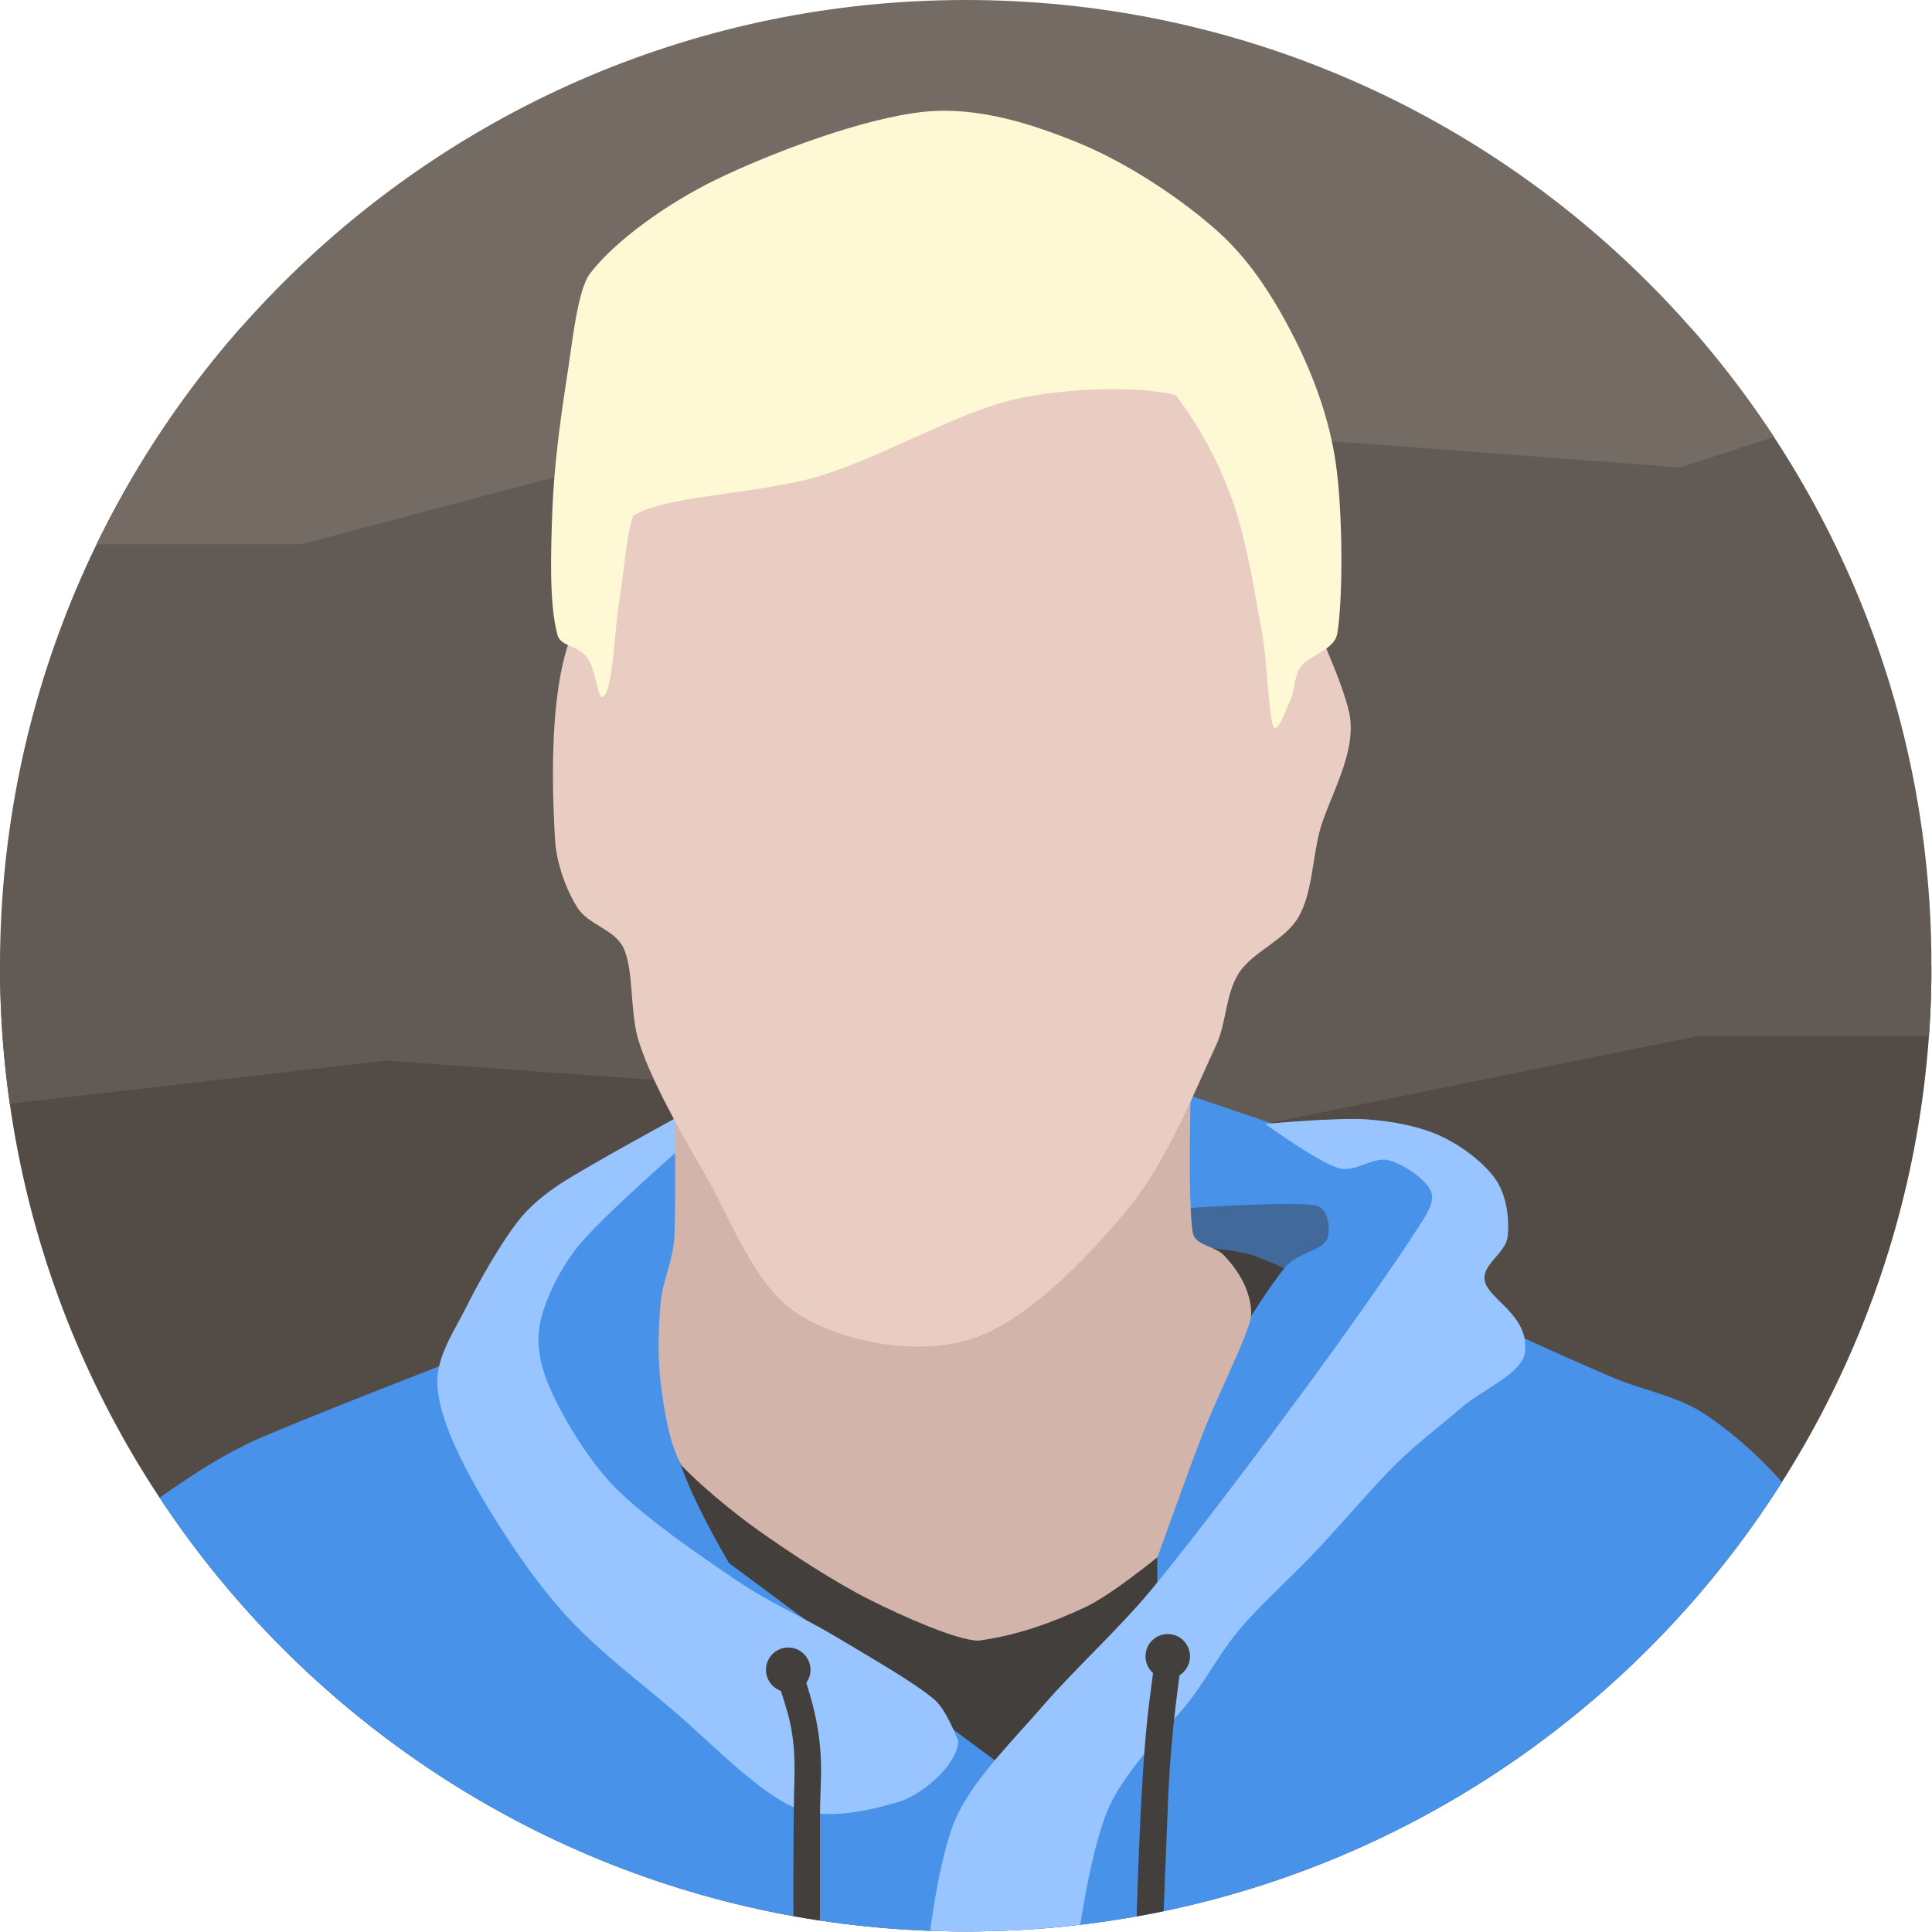
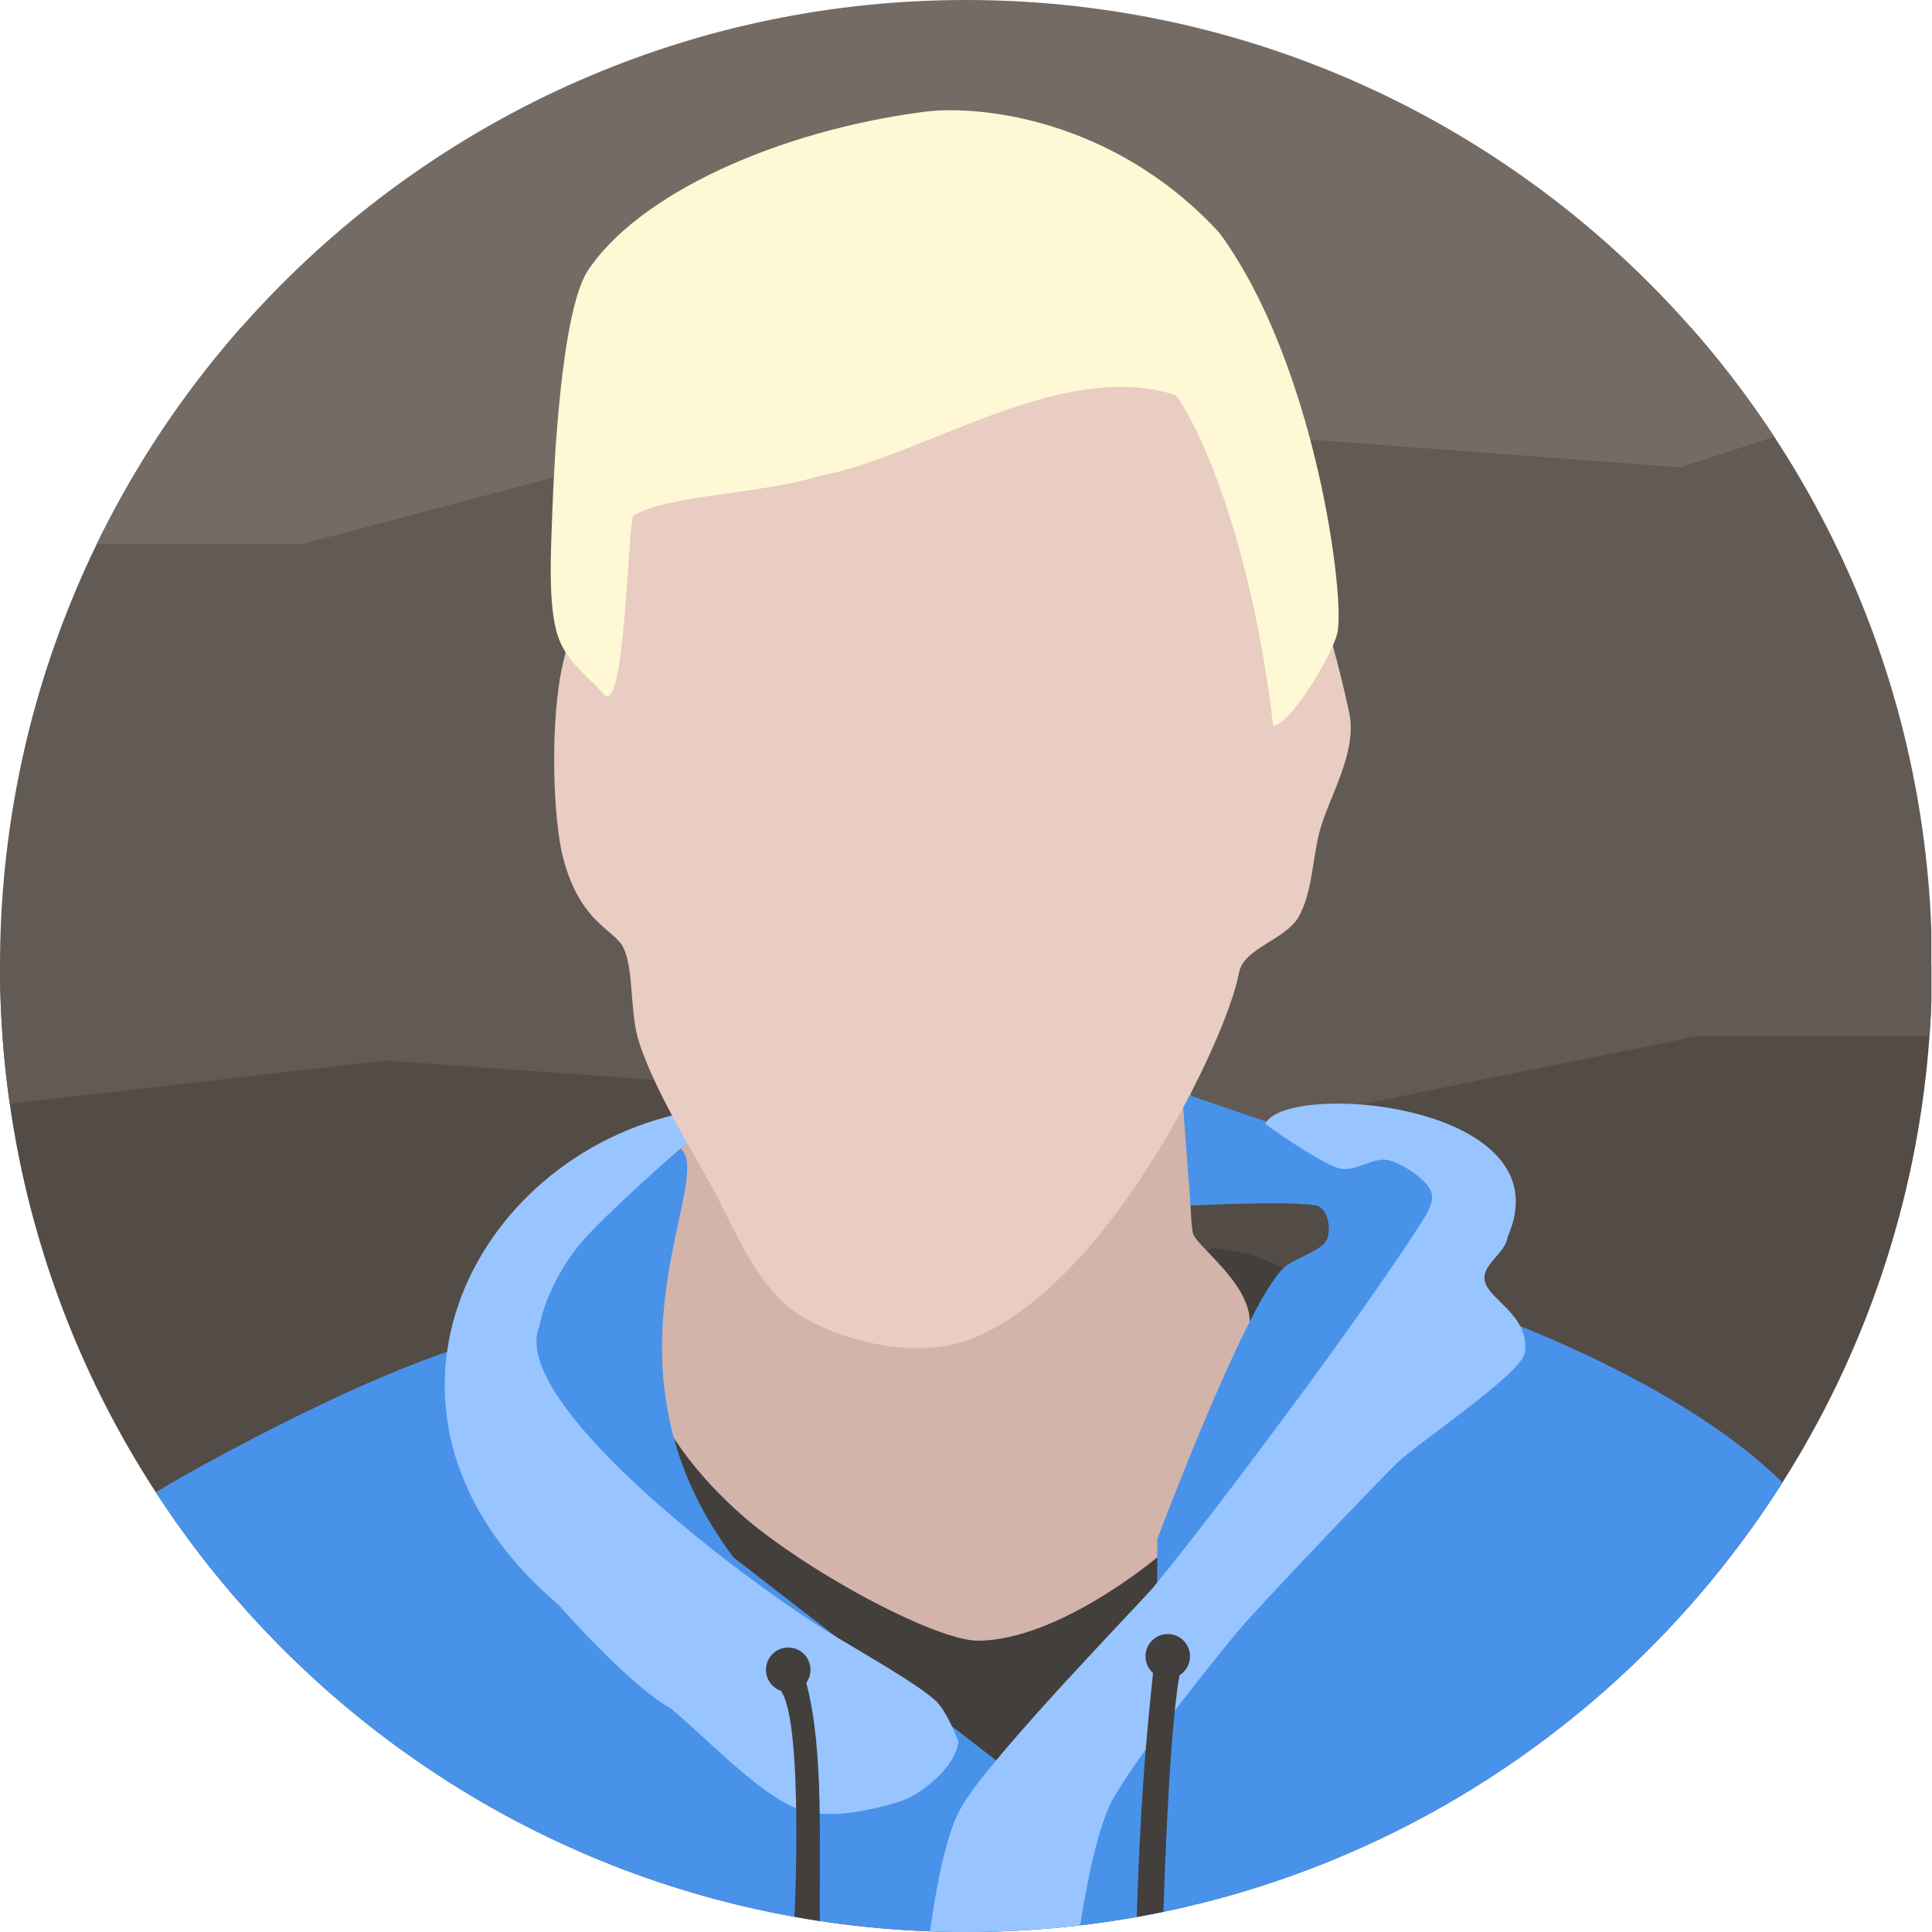
- <svg xmlns="http://www.w3.org/2000/svg" width="100%" height="100%" viewBox="0 0 748 748" version="1.1" xml:space="preserve" style="fill-rule:evenodd;clip-rule:evenodd;stroke-linejoin:round;stroke-miterlimit:2;">
-   <clipPath id="_clip1">
-     <circle id="logo" cx="373.897" cy="373.897" r="373.897" />
+ <svg xmlns="http://www.w3.org/2000/svg" width="100%" height="100%" viewBox="0 0 748 748">
+   <clipPath id="A">
+     <circle cx="374" cy="374" r="374" />
  </clipPath>
-   <g clip-path="url(#_clip1)">
-     <rect x="-0.603" y="-0.603" width="749" height="749" style="fill:none;" />
-     <clipPath id="_clip2">
-       <rect x="-0.603" y="-0.603" width="749" height="749" />
-     </clipPath>
-     <g clip-path="url(#_clip2)">
-       <rect x="-0.603" y="373.897" width="748.356" height="374.5" style="fill:#524b46;" />
-       <path d="M-0.603,427.853l150.052,-17.233l340.367,24.513l167.434,-34.011l90.503,0l0,-274.285l-748.356,0l0,301.016Z" style="fill:#625a54;" />
-       <path d="M-0.603,-0.603l0,211.312l117.283,0l112.302,-29.746l279.933,-10.64l141.609,10.64l97.229,-31.642l0,-149.924l-748.356,0Z" style="fill:#746b64;" />
-       <path d="M456.799,464.495l5.269,49.07l34.664,3.438l30.213,-36.983l-5.288,-19.517l-36.376,-2.679l-28.482,6.671Z" style="fill:#41699c;" />
-       <path d="M250.906,561.984l218.712,-78.662c0,0 9.937,0.987 14.671,2.466c5.627,1.758 19.095,8.083 19.095,8.083l-19.095,115.481l-99.83,100.453l-115.43,-77.16l-18.123,-70.661Z" style="fill:#423f3d;" />
-       <path d="M448.028,617.132l0.018,-21.171l33.166,-81.345c0,0 11.755,-19.1 17.163,-24.859c4.131,-4.399 13.406,-5.865 15.284,-9.697c1.878,-3.833 0.519,-12.384 -4.017,-13.298c-9.874,-1.991 -55.228,1.354 -55.228,1.354l3.252,-45.006l42.507,14.49l69.445,19.132l-21.724,42.097c27.637,12.739 71.949,33.01 81.332,36.391c10.022,3.61 20.768,5.926 29.769,11.626c10.051,6.367 21.669,16.465 30.541,26.571c8.872,10.106 16.536,21.888 22.692,34.065c7.674,15.177 17.429,38.557 23.349,56.998c5.606,17.459 10.147,39.663 12.176,53.65c1.449,9.984 0,30.267 0,30.267l-748.356,0l0,-80.927c0,0 11.32,-27.756 17.898,-39.1c6.039,-10.415 13.533,-20.447 21.568,-28.965c7.925,-8.401 17.152,-15.567 26.644,-22.143c10.195,-7.062 22.306,-14.885 34.526,-20.23c18.431,-8.061 71.757,-28.813 101.3,-40.233l21.505,-45.191l39.441,-27.843l3.259,36.007l-4.778,17.437l-4.323,21.18l5.842,44.943c3.816,12.233 11.452,27.264 19.993,41.87l114.386,84.865l60.656,-70.09l-9.286,-2.845Z" style="fill:#4992ea;" />
-       <path d="M417.77,748.397l-57.734,0c0,0 3.817,-32.114 10.894,-46.299c7.342,-14.716 21.501,-28.5 33.16,-41.999c12.526,-14.503 28.928,-29.196 41.999,-45.02c17.052,-20.643 43.189,-55.592 60.313,-78.84c14.631,-19.864 34.499,-48.127 42.431,-60.646c2.74,-4.324 7.035,-10.068 5.157,-14.468c-1.877,-4.399 -10.469,-10.455 -16.423,-11.93c-5.953,-1.474 -13.048,4.925 -19.297,3.085c-7.958,-2.344 -28.454,-17.147 -28.454,-17.147c0,0 27.955,-2.572 39.343,-1.761c9.886,0.704 20.612,2.671 28.984,6.629c8.223,3.889 16.996,10.64 21.253,17.125c4.059,6.185 5.051,15.366 4.285,21.784c-0.748,6.268 -9.817,10.48 -8.881,16.722c1.118,7.45 17.54,13.443 15.584,27.978c-1.112,8.269 -16.291,14.217 -24.468,21.289c-8.265,7.147 -17.258,13.843 -25.122,21.597c-9.489,9.358 -21.681,23.846 -31.816,34.551c-9.508,10.045 -21.127,20.387 -28.992,29.684c-6.849,8.096 -11.895,17.569 -18.197,26.098c-8.358,11.312 -24.611,26.514 -31.948,41.775c-7.328,15.245 -12.071,49.793 -12.071,49.793Zm-151.373,-306.359c0,0 -32.975,28.577 -42.559,40.462c-7.172,8.893 -13.279,21.348 -14.948,30.848c-1.536,8.735 1.172,18.115 4.932,26.147c4.883,10.431 14.097,26.048 24.364,36.441c11.969,12.116 33.122,26.582 47.45,36.257c12.227,8.257 25.88,14.189 38.519,21.798c12.705,7.649 29.899,17.399 37.712,24.096c4.683,4.015 9.161,16.087 9.161,16.087c-0.678,9.771 -14.737,21.019 -23.124,23.471c-10.647,3.113 -27.505,7.416 -39.806,2.375c-14.673,-6.014 -32.977,-25.551 -48.232,-38.456c-14.826,-12.542 -30.566,-24.312 -43.3,-38.976c-12.913,-14.87 -26.301,-35.738 -34.176,-50.243c-6.208,-11.435 -12.793,-25.672 -13.071,-36.786c-0.267,-10.664 6.666,-20.341 11.403,-29.897c5.15,-10.391 13.413,-24.53 19.496,-32.447c4.613,-6.005 10.656,-10.932 17.001,-15.06c10.904,-7.093 48.423,-27.499 48.423,-27.499l0.755,11.382Z" style="fill:#98c5ff;" />
-       <path d="M302.343,654.642c-3.368,-1.174 -5.788,-4.382 -5.788,-8.152c0,-4.762 3.863,-8.629 8.621,-8.629c4.759,0 8.622,3.867 8.622,8.629c0,1.885 -0.605,3.629 -1.631,5.049c0.241,0.77 0.473,1.544 0.711,2.295c3.469,10.946 5.304,22.059 4.986,34.164c-0.071,2.702 -0.169,5.404 -0.256,8.107c-0.076,2.44 -0.139,4.886 -0.151,7.333l0,0.476l0,44.483l-10.282,0c0,0 -0.149,-40.379 0.398,-60.171c0.217,-8.267 -0.223,-16.422 -2.571,-24.838c-0.819,-2.937 -1.71,-5.852 -2.659,-8.746Zm144.07,-6.896c-1.791,-1.582 -2.921,-3.896 -2.921,-6.472c0,-4.762 3.863,-8.629 8.621,-8.629c4.759,0 8.622,3.867 8.622,8.629c0,3.087 -1.623,5.798 -4.061,7.323c-2.098,15.526 -3.713,31.007 -4.377,46.951c-0.726,17.437 -2.101,52.849 -2.101,52.849l-10.281,0c0,0 1.308,-58.948 4.814,-87.582c0.534,-4.36 1.095,-8.716 1.684,-13.069Z" style="fill:#423f3d;fill-rule:nonzero;" />
-       <path d="M261.031,418.944c0,0 0.871,46.497 0,60.708c-0.512,8.353 -4.445,16.224 -5.224,24.557c-0.87,9.312 -1.313,20.96 0,31.316c1.333,10.516 3.244,23.104 8,31.784c6.721,7.089 18.885,17.399 29.307,24.837c12.166,8.682 29.419,20.077 43.689,27.256c13.345,6.713 33.582,15.598 41.929,15.815c15.747,-2.088 29.708,-7.496 41.283,-12.895c10.348,-4.827 28.168,-19.5 28.168,-19.5c0,0 11.882,-33.471 17.831,-48.628c5.594,-14.253 15.135,-33.074 17.864,-42.317c1.248,-4.227 0.102,-9.03 -1.489,-13.14c-1.67,-4.313 -5.098,-9.169 -8.526,-12.737c-3.426,-3.567 -11.14,-3.805 -12.039,-8.671c-2.123,-11.487 -0.7,-60.254 -0.7,-60.254l-64.581,71.851l-73.838,11.577l-61.674,-81.559Z" style="fill:#d2b4aa;" />
-       <path d="M249.314,179.08c0,0 -25.529,52.955 -31.268,77.263c-5.259,22.272 -4.089,52.739 -3.17,68.585c0.538,9.277 4.263,19.472 8.684,26.488c4.214,6.687 14.512,8.439 17.845,15.607c3.87,8.325 2.478,22.828 5.376,34.338c4.167,14.81 15.955,35.693 25.756,52.562c10.421,17.933 19.509,44.295 36.767,55.039c17.259,10.744 45.61,16.17 66.786,9.427c21.176,-6.744 44.488,-30.953 60.271,-49.887c15.454,-18.54 27.205,-48.418 34.422,-63.716c4.187,-8.875 3.576,-19.815 8.878,-28.07c5.331,-8.301 17.928,-12.693 23.109,-21.731c5.181,-9.039 5.291,-21.674 7.977,-32.501c3.267,-13.171 14.967,-30.891 11.624,-46.522c-4.914,-22.974 -41.106,-91.323 -41.106,-91.323l-34.824,-50.941l-133.549,-3.137l-63.578,48.519Z" style="fill:#e9ccc2;" />
-       <path d="M233.39,269.799c-2.01,1.103 -2.401,-9.958 -5.995,-15.098c-3.538,-5.061 -10.284,-4.155 -11.571,-8.904c-3.258,-12.018 -2.56,-32.067 -1.982,-48.106c0.595,-16.524 3.143,-35.766 5.556,-51.038c2.162,-13.683 4.094,-33.941 8.921,-40.59c9.65,-12.859 30.642,-27.682 48.974,-36.559c21.617,-10.468 57.297,-23.906 80.726,-26.248c20.258,-2.024 41.016,4.455 59.848,12.198c19.018,7.819 40.344,22.067 54.261,34.717c12.457,11.322 21.728,26.282 29.242,41.183c7.513,14.901 13.44,31.474 15.841,48.223c2.724,19.007 2.782,52.721 0.505,65.821c-1.089,6.269 -11.143,8.501 -14.167,12.78c-2.595,3.673 -2.208,9.079 -3.977,12.894c-1.683,3.628 -5.103,13.688 -6.637,9.995c-1.841,-4.432 -2.213,-24.498 -4.407,-36.582c-2.656,-14.622 -5.988,-35.904 -11.526,-51.148c-5.212,-14.345 -11.446,-26.244 -21.702,-40.315c-12.923,-3.541 -41.832,-3.088 -61.991,1.48c-22.96,5.202 -51.078,22.205 -75.769,29.734c-23.596,7.196 -59.409,7.371 -72.374,15.442c-2.837,8.101 -3.571,21.996 -5.416,32.984c-1.963,11.686 -2.373,34.948 -6.36,37.137Z" style="fill:#fff8d4;" />
-     </g>
+   <g clip-path="url(#A)">
+     <path d="M-.603 373.897h748.356v374.5H-.603z" fill="#524b46" />
+     <path d="M-.603 427.853L149.45 410.62l340.367 24.513 167.434-34h90.503V126.837H-.603v301.016z" fill="#625a54" />
+     <path d="M-.603-.603V210.7H116.68l112.302-29.746 279.933-10.64 141.6 10.64 97.23-31.642V-.603H-.603z" fill="#746b64" />
+     <path d="M250.906 561.984l218.712-78.662s9.937.987 14.67 2.466c5.627 1.758 19.095 8.083 19.095 8.083l-19.095 115.48-99.83 100.453-115.43-77.16-18.122-70.66z" fill="#423f3d" />
+     <path d="M265.81 433.212s-62.025 78.665 20.455 152.545c24.158 21.64 75.707 49.576 92.467 49.46 31.476-.217 69.45-32.395 69.45-32.395s35.694-81.308 35.694-90.945c0-15.396-21.156-29.682-22.056-34.547-2.123-11.487-.7-60.254-.7-60.254l-195.31 16.136z" fill="#d2b4aa" />
+     <path d="M448.028 617.132l.018-21.17s36.36-97.123 50.33-106.205c5.06-3.3 13.406-5.865 15.284-9.697s.52-12.384-4.017-13.298c-9.874-2-48.704 0-48.704 0l-3.272-43.652 42.507 14.5 69.445 19.132-21.724 42.097s93.13 27.307 141.642 74.586c9.63 9.384 58.218 174.98 58.218 174.98H-.603s48.82-162.398 58.31-168.974c10.195-7.062 105.116-60.16 143.625-62.632 0 0 40.232-83.587 60.945-73.033 17.8 9.07-36.34 82.38 21.8 159.307l112.58 86.995 51.37-72.936z" fill="#4992ea" />
+     <path d="M417.772 748.397h-57.736s3.817-32.114 10.894-46.3c7.05-15.896 61.8-72.364 75.16-87.02 17.052-20.643 43.2-55.592 60.313-78.84 14.63-19.864 34.5-48.127 42.43-60.646 2.74-4.324 7.035-10.068 5.157-14.468s-10.47-10.455-16.423-11.93-13.048 4.925-19.297 3.085c-7.958-2.344-28.454-17.147-28.454-17.147 8.376-17.07 116.872-7.966 93.865 43.78-.748 6.268-9.817 10.48-8.88 16.722 1.118 7.45 17.54 13.443 15.584 27.978-1.112 8.27-41.726 35.133-49.6 42.887-9.5 9.358-52.943 54.937-60.808 64.234-6.85 8.096-42.807 52.612-50.145 67.873-7.328 15.245-12.07 49.793-12.07 49.793zm-151.375-306.36s-32.975 28.577-42.56 40.462c-7.172 8.893-13.28 21.348-14.948 30.848-12.65 29.14 78.875 98.73 115.266 120.642 12.705 7.65 29.9 17.4 37.712 24.096 4.683 4.015 9.16 16.087 9.16 16.087-.678 9.77-14.737 21.02-23.124 23.47-10.647 3.113-27.505 7.416-39.806 2.375-14.673-6.014-32.977-25.55-48.232-38.456-10.363-5.634-27.81-22.406-43.527-40.15-85.708-72.79-34.292-173.967 49.303-190.76l.755 11.382.001.003z" fill="#98c5ff" />
+     <path d="M302.343 654.642c-3.368-1.174-5.788-4.382-5.788-8.152 0-4.762 3.863-8.63 8.62-8.63s8.622 3.867 8.622 8.63c.003 1.813-.568 3.58-1.63 5.05 7.087 26.966 4.783 63.317 5.3 96.86h-10.282c.46-2.056 4.16-81.32-4.83-93.754v-.002zm144.07-6.896c-1.8-1.582-2.92-3.896-2.92-6.472 0-4.762 3.863-8.63 8.62-8.63s8.622 3.867 8.622 8.63a8.63 8.63 0 0 1-4.06 7.323c-4.562 24.24-6.477 99.8-6.477 99.8l-10.28-.864c1.483-48.83 3.745-73.606 6.498-99.788l-.003.001z" fill="#423f3d" />
+     <path d="M376.1 76.938c-112.268-6.826-152.306 155.097-158.044 179.405-5.26 22.272-4.057 60.616 0 75.96 6.71 25.38 20.026 27.553 23.36 34.72 3.87 8.325 2.478 22.828 5.376 34.338 4.167 14.8 15.955 35.693 25.756 52.562 10.42 17.933 19.5 44.295 36.767 55.04s46.107 17.594 66.786 9.427c53.872-21.277 99.2-117.03 103.57-141.673 1.722-9.713 17.928-12.693 23.1-21.73s5.3-21.674 7.977-32.5c3.267-13.17 14.967-30.9 11.624-46.522-4.914-22.974-42.71-192.73-146.28-199.027z" fill="#e9ccc2" />
+     <path d="M233.655 268.66c-5.3-6.272-14.51-12.236-17.82-22.862-3.702-11.89-2.56-32.067-1.982-48.106.595-16.524 3.312-76.306 13.552-92.64C246.76 75.388 300.74 50.656 358.02 43.256c20.19-2.608 72.903 2.094 114.108 46.915 37.55 51.23 48.915 142.353 45.587 155.226-2.268 8.772-17.93 34.862-24.78 35.67-8.184-69.482-27.38-113.974-37.635-128.045-44.146-14.498-98.26 23.9-137.76 31.214-23.596 7.196-59.4 7.37-72.374 15.442-2.214 6.32-3.292 78.723-11.5 68.983z" fill="#fff8d4" />
  </g>
</svg>
